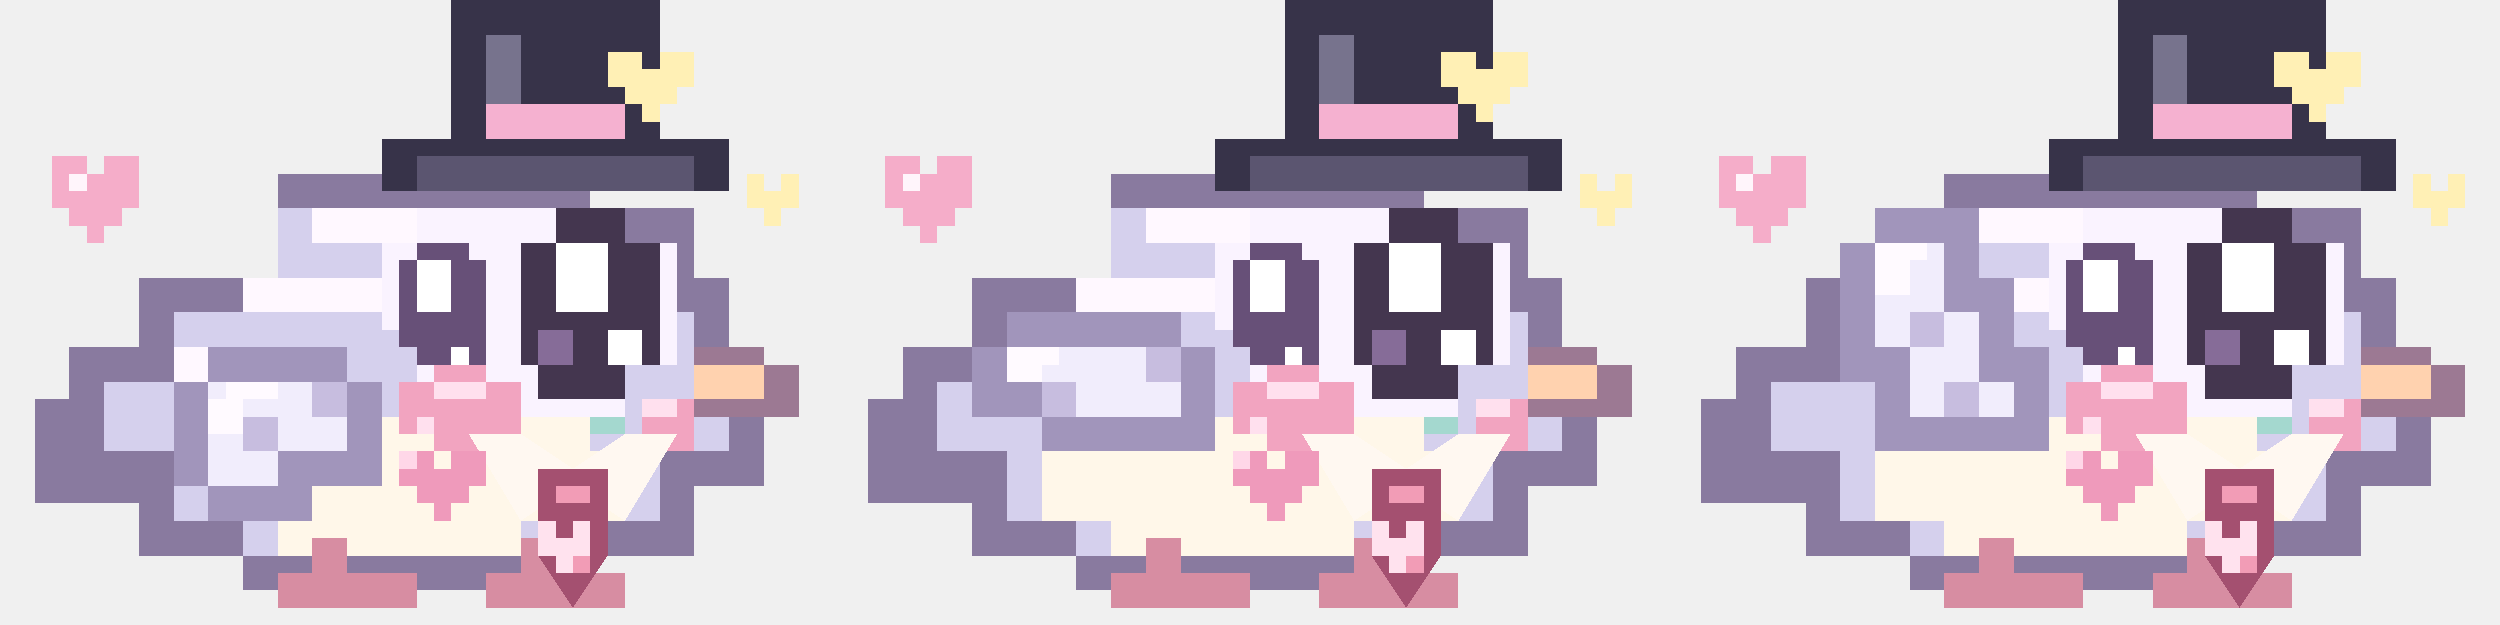
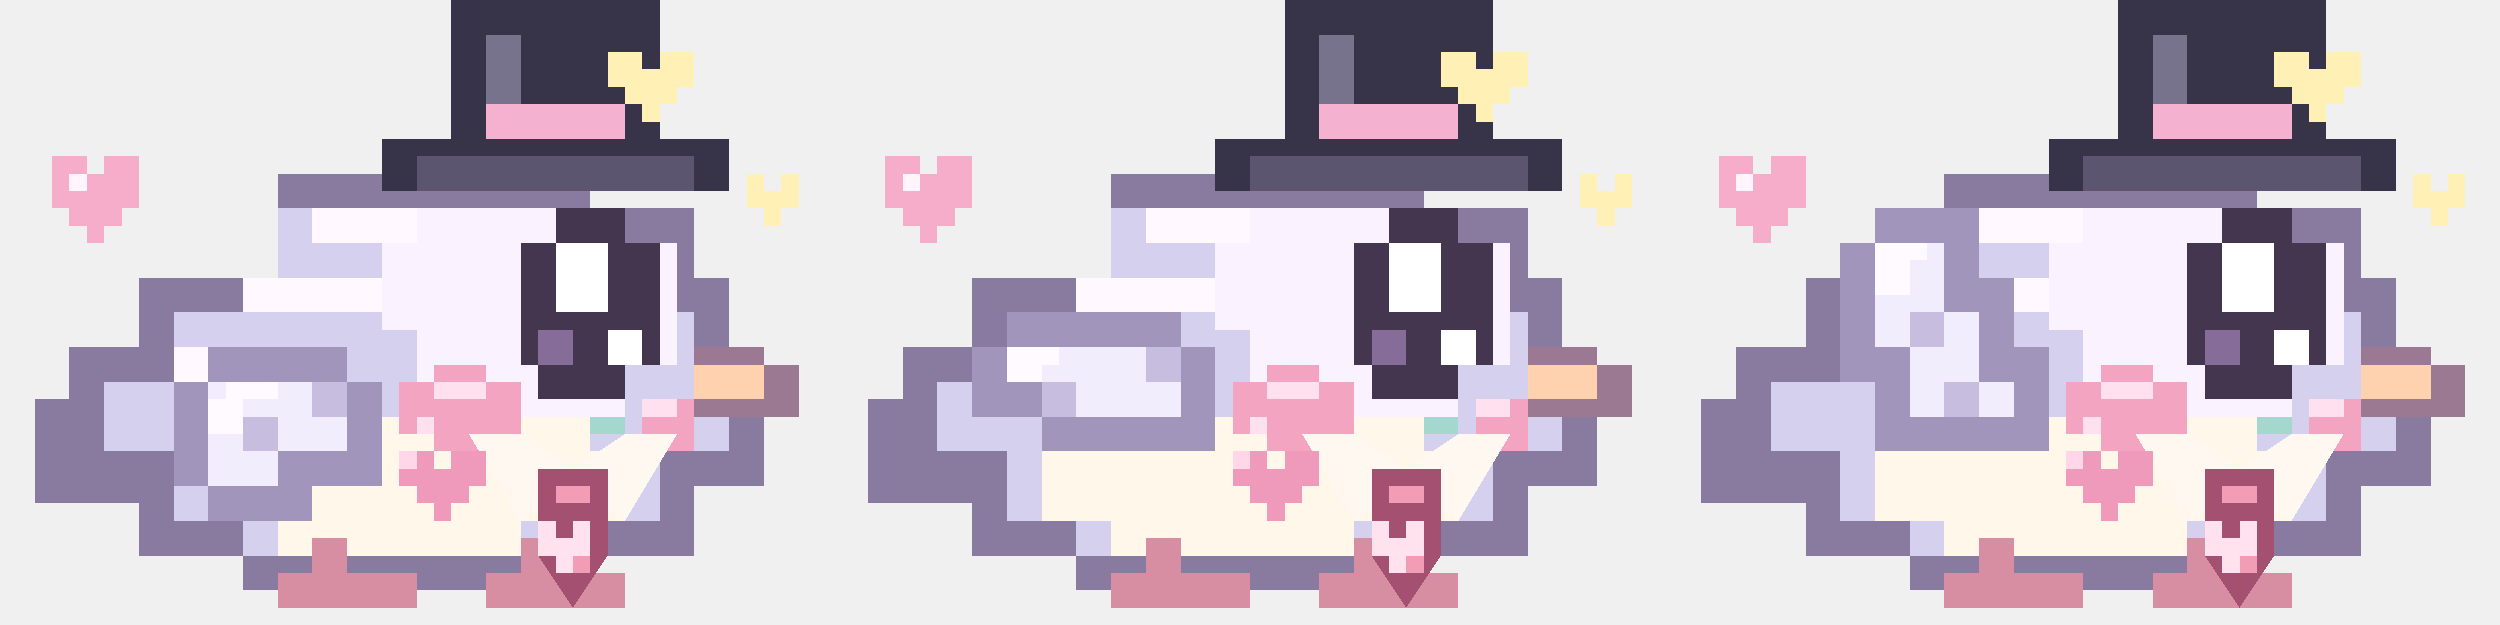
<svg xmlns="http://www.w3.org/2000/svg" width="144" height="36" viewBox="0 0 144 36" shape-rendering="crispEdges">
  <defs>
    <g id="body">
      <path d="M12 21H4v2H2v6h12Z" fill="#897a9f" />
      <path d="M10 23H6v2H4v2h8Z" fill="#e2dff2" />
      <path d="M16 10h18v2h6v4h2v4h2v8h-4v4h-6v2H14v-2H8v-4H4v-8h4v-4h8Z" fill="#897a9f" />
      <path d="M16 12h18v2h4v4h2v4h2v4h-4v4h-6v2H14v-2h-4v-4H6v-4h4v-4h6Z" fill="#d5d0ed" />
      <path d="M18 12h12v2H18ZM14 16h10v2H14ZM10 20h4v2h-4Z" fill="#fff8ff" />
      <path d="M12 26h8v2h12v2H16v-2h-4Z" fill="#b6acd2" />
      <path d="M24 21h8v2h4v2H24Z" fill="#a4d8cf" />
      <path d="M24 24h10v2H24Z" fill="#cbb2e4" />
      <path d="M18 24h16v2h2v4h-6v2H16v-2h-4v-4h6Z" fill="#fff7e9" />
      <path d="M24 12h10v2h5v7h-3v3h-6v-2h-6v-3h-2v-5h2Z" fill="#faf3ff" />
-       <path d="M24 14h3v1h1v6h-4v-1h-1v-5h1Z" fill="#675078" />
-       <path d="M24 15h2v3h-2ZM26 20h1v1h-1Z" fill="#ffffff" />
      <path d="M32 12h4v2h2v7h-2v2h-5v-2h-1v-7h2Z" fill="#44364f" />
      <path d="M31 19h2v2h-2Z" fill="#866c98" />
      <path d="M32 14h3v4h-3ZM35 19h2v2h-2Z" fill="#ffffff" />
      <path d="M23 22h2v-1h3v1h2v3h-2v1h-3v-1h-2ZM37 23h3v3h-3Z" fill="#f2a4c0" />
      <path d="M25 22h3v1h-3ZM24 24h1v1h-1ZM37 23h2v1h-2Z" fill="#ffe0ee" />
      <path d="M40 20h4v1h2v3h-6Z" fill="#9c7993" />
      <path d="M40 21h4v2h-4Z" fill="#ffd2af" />
      <path d="M18 31h2v2h4v2h-8v-2h2ZM30 31h2v2h4v2h-8v-2h2Z" fill="#d78da2" />
      <path d="M27 25h3l3 2 3-2h3l-3 5-3-2-3 2Z" fill="#fff8f1" />
      <path d="M31 27h4v3h-4Zm0 3h4v2l-2 3-2-3Z" fill="#a45070" />
      <path d="M32 28h2v1h-2Zm0 3h2v2h-2Z" fill="#f29cb6" />
      <path d="M31 30h1v1h1v-1h1v2h-1v1h-1v-1h-1Z" fill="#ffe2ee" />
      <path d="M23 26h2v1h1v-1h2v2h-1v1h-1v1h-1v-1h-1v-1h-1Z" fill="#ef9abb" />
      <path d="M23 26h1v1h-1Z" fill="#ffd7e8" />
    </g>
    <g id="hat">
      <path d="M26 0h12v8h4v3H22V8h4Z" fill="#373349" />
      <path d="M28 2h2v4h-2Z" fill="#77738d" />
      <path d="M28 6h8v2h-8Z" fill="#f5b1d0" />
      <path d="M24 9h16v2H24Z" fill="#5b5570" />
      <path d="M35 3h2v1h1V3h2v2h-1v1h-1v1h-1V6h-1V5h-1Z" fill="#fff0b5" />
    </g>
    <g id="hearts">
      <path d="M3 9h2v1h1V9h2v3H7v1H6v1H5v-1H4v-1H3Z" fill="#f5adc9" />
      <path d="M4 10h1v1H4Z" fill="#fff5fb" />
      <path d="M43 10h1v1h1v-1h1v2h-1v1h-1v-1h-1Z" fill="#fff0b5" />
    </g>
  </defs>
  <g>
    <use href="#body" />
    <path d="M12 20h8v2h2v6h-4v2h-6v-2h-2v-6h2Z" fill="#a195bb" />
    <path d="M12 22h8v4h-4v2h-4Z" fill="#f1edfc" />
    <path d="M14 24h2v2h-2ZM18 22h2v2h-2Z" fill="#c7bddf" />
    <path d="M13 22h3v1h-3ZM12 23h2v2h-2Z" fill="#fffaff" />
  </g>
  <use href="#hat" />
  <use href="#hearts" />
  <g transform="translate(48)">
    <g>
      <use href="#body" />
      <path d="M10 18h10v2h2v6H12v-2H8v-4h2Z" fill="#a195bb" />
      <path d="M10 20h10v4h-8v-2h-2Z" fill="#f1edfc" />
      <path d="M12 22h2v2h-2ZM18 20h2v2h-2Z" fill="#c7bddf" />
      <path d="M10 20h3v1h-3ZM10 21h2v1h-2Z" fill="#fffaff" />
    </g>
    <use href="#hat" />
    <use href="#hearts" />
  </g>
  <g transform="translate(96)">
    <g>
      <use href="#body" />
      <path d="M12 12h6v4h2v4h2v6H12v-4h-2v-8h2Z" fill="#a195bb" />
      <path d="M12 14h4v4h2v4h2v2h-6v-4h-2Z" fill="#f1edfc" />
      <path d="M14 18h2v2h-2ZM16 22h2v2h-2Z" fill="#c7bddf" />
      <path d="M12 14h3v1h-3ZM12 15h2v2h-2Z" fill="#fffaff" />
    </g>
    <use href="#hat" />
    <use href="#hearts" />
  </g>
</svg>
